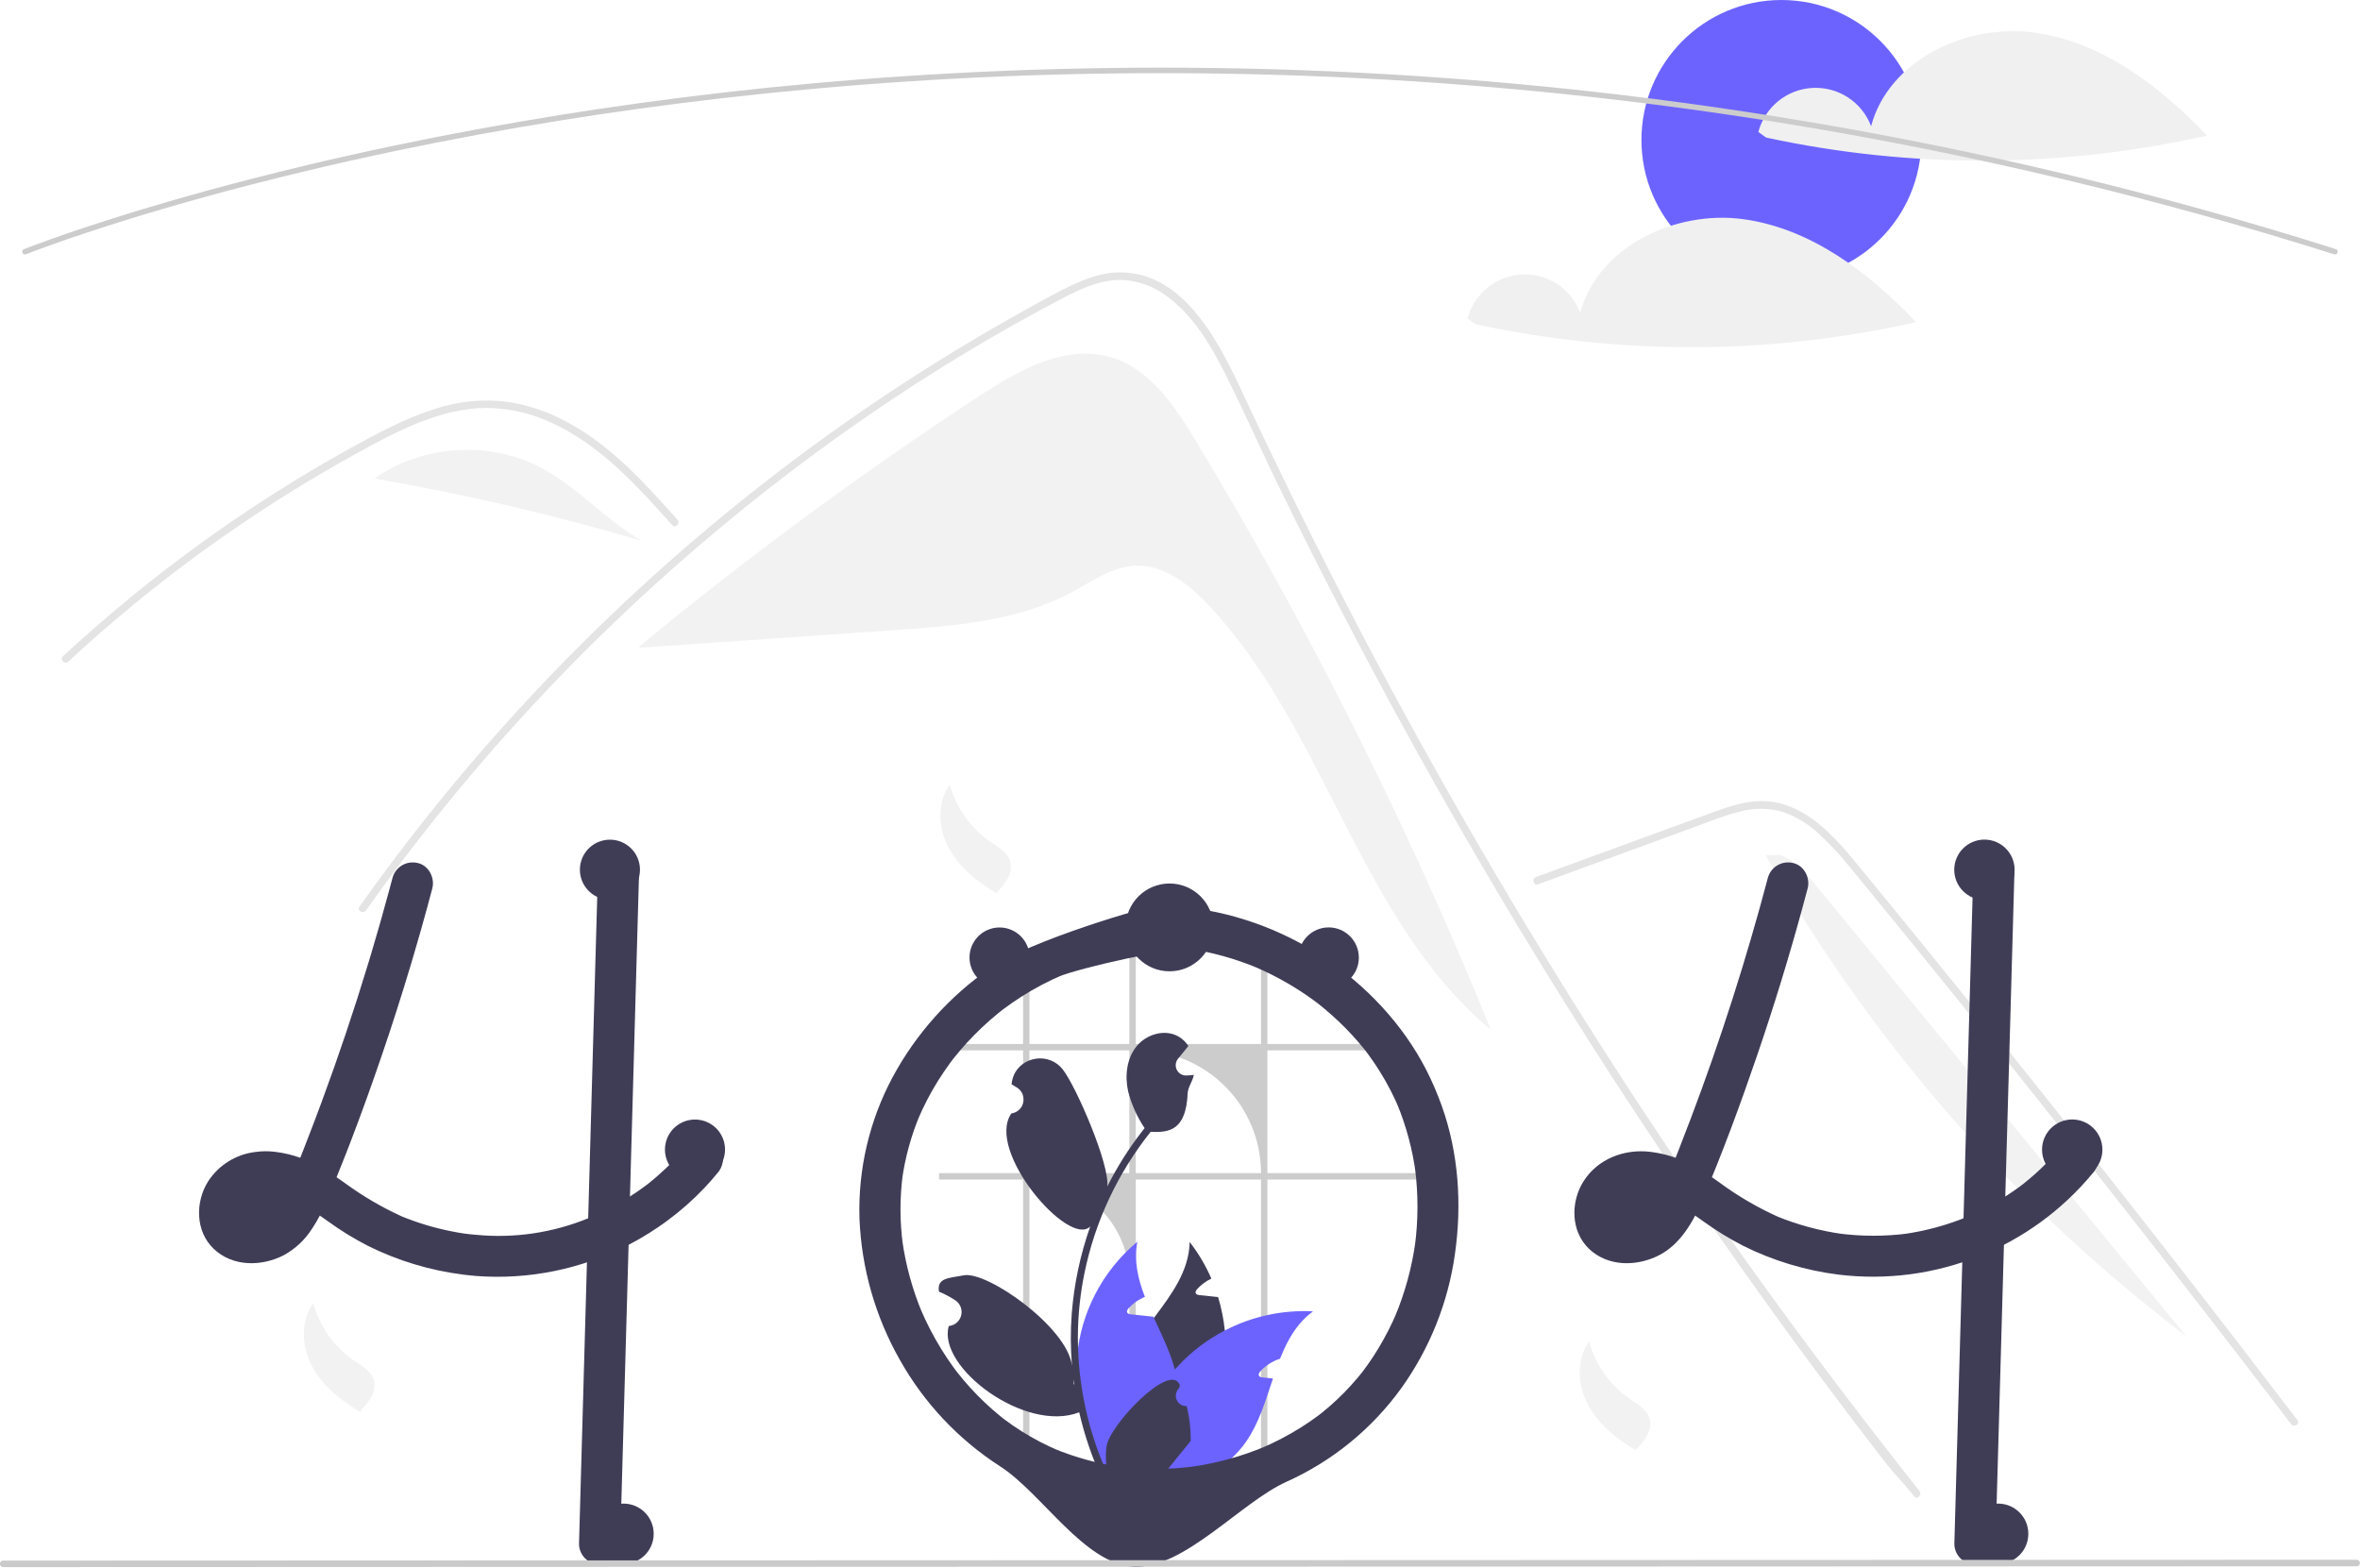
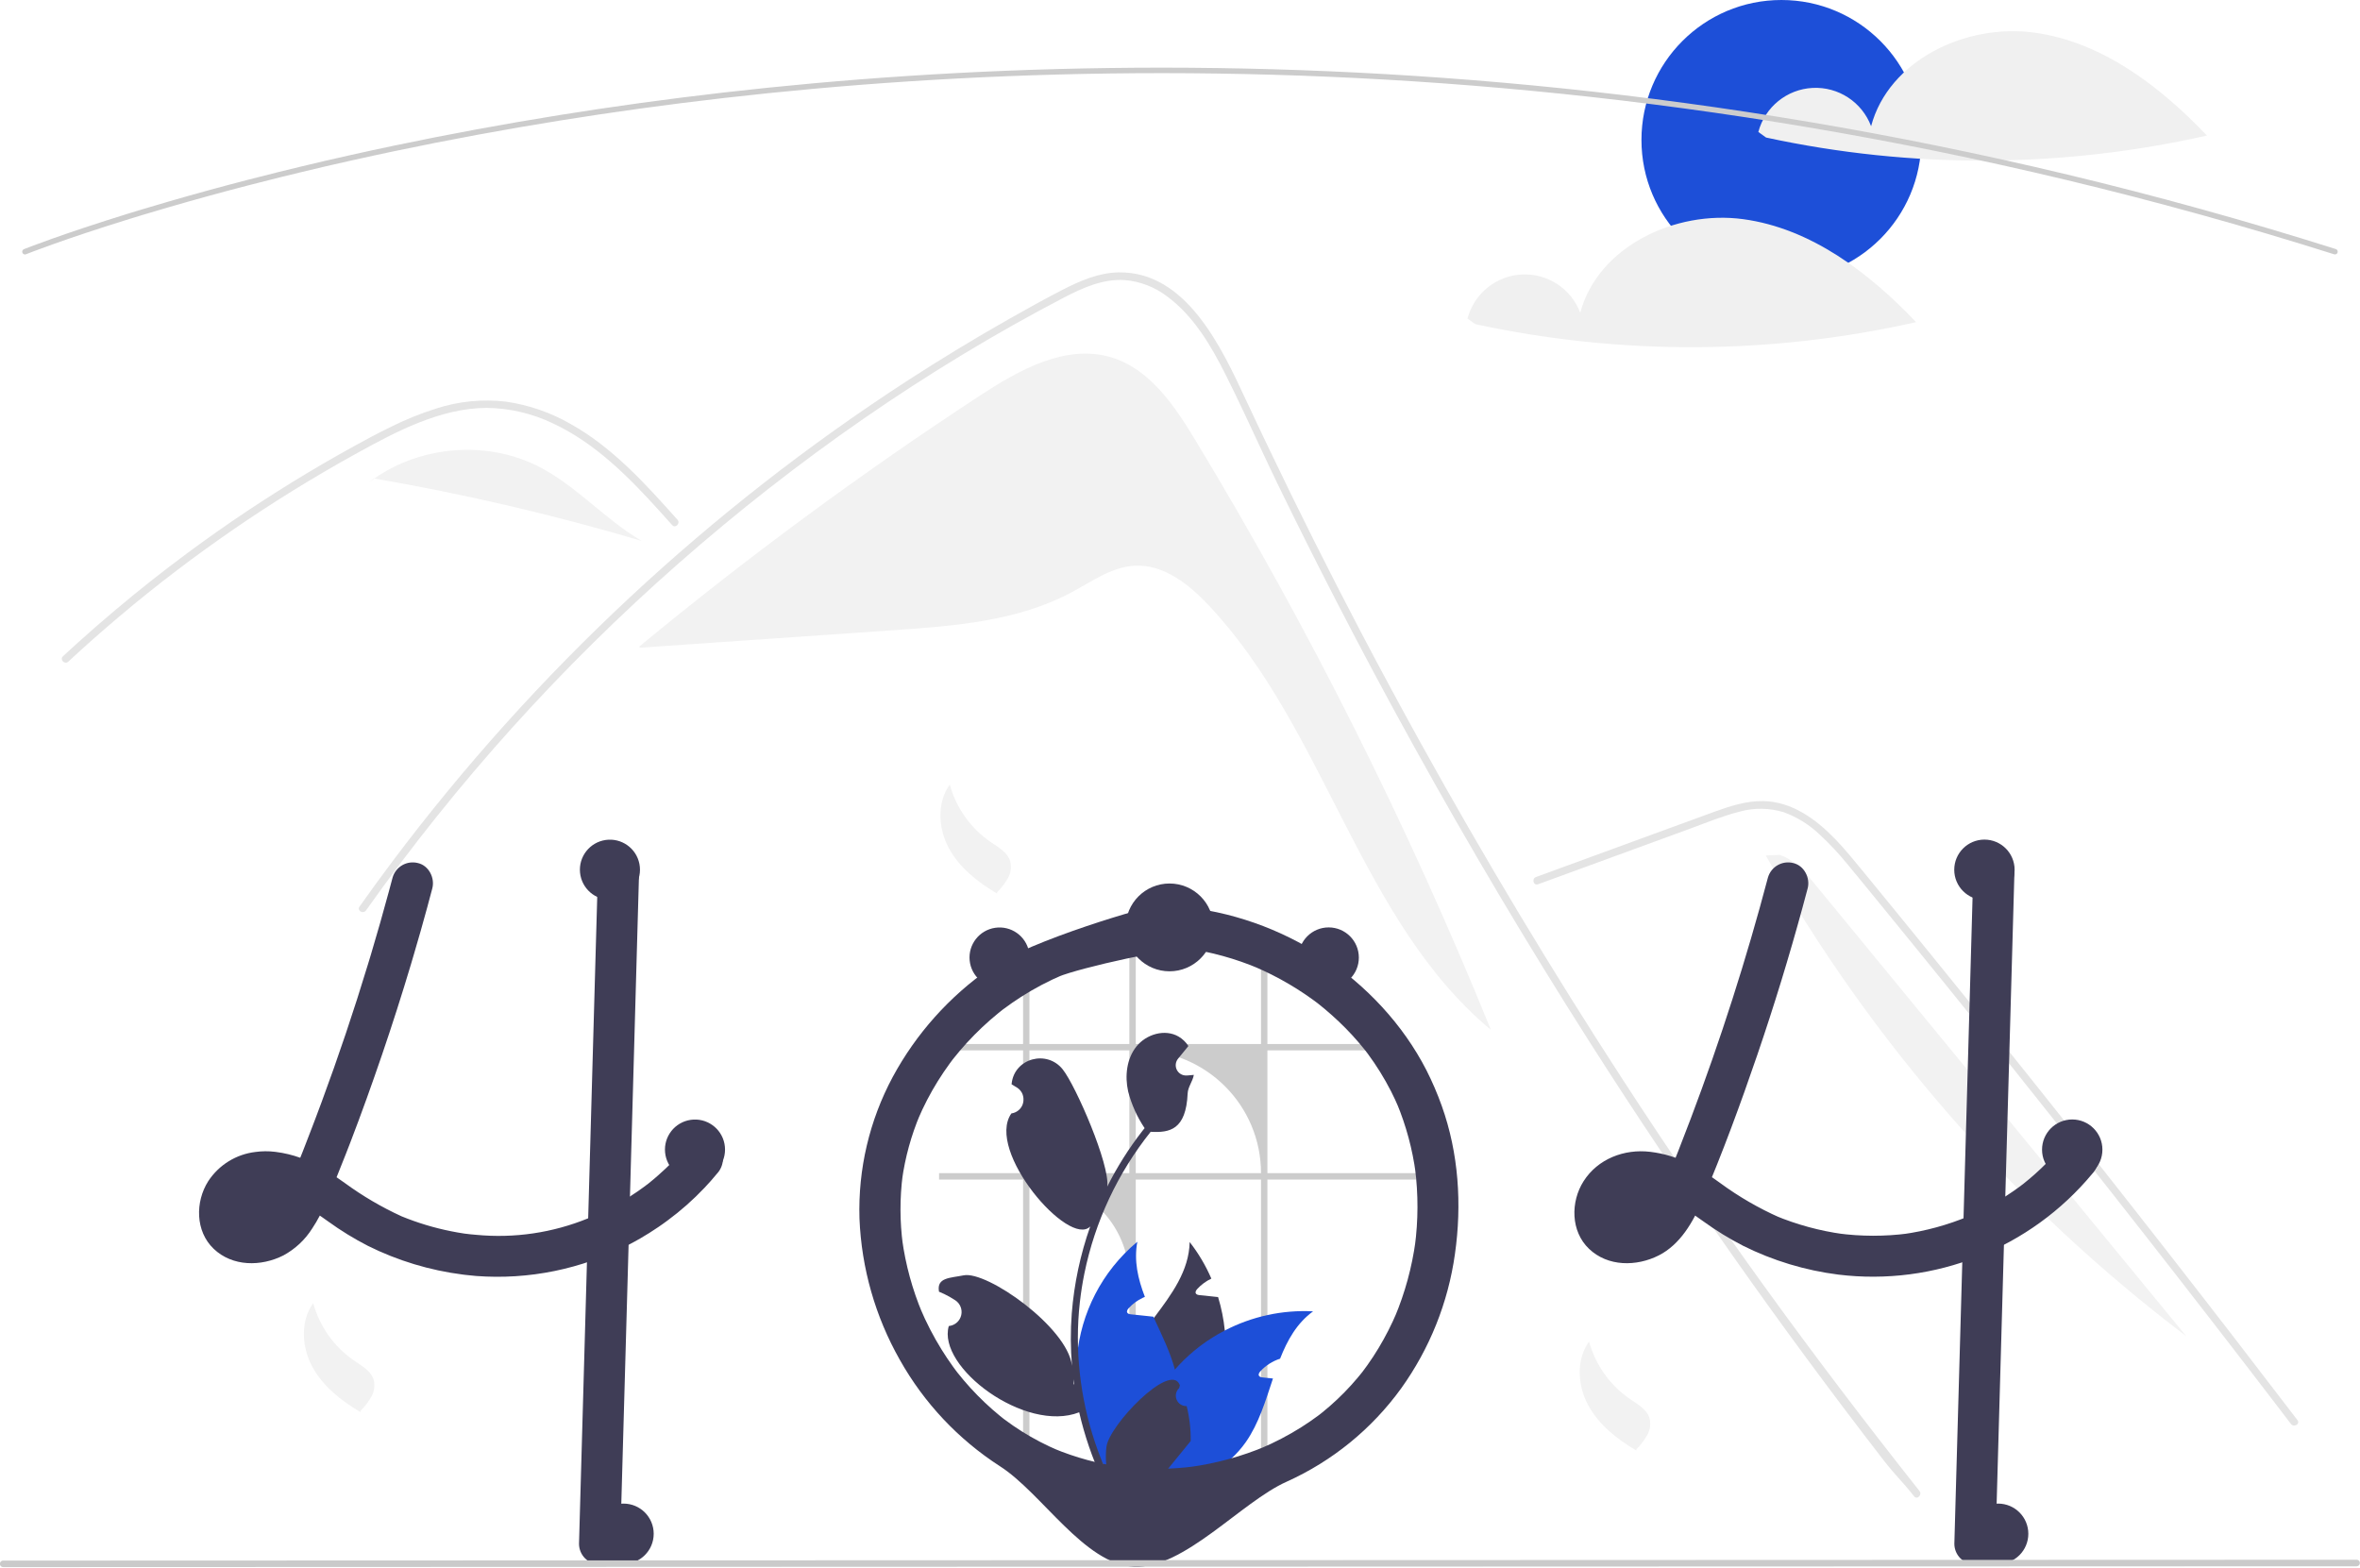
<svg xmlns="http://www.w3.org/2000/svg" width="860.131" height="571.148" viewBox="0 0 860.131 571.148" role="img" artist="Katerina Limpitsouni" source="https://undraw.co/">
  <path d="M605.67,324.953c-7.669-12.684-16.757-26.228-30.99-30.37-16.482-4.796-33.413,4.732-47.775,14.135a1392.157,1392.157,0,0,0-123.893,91.283l.043.492q46.226-3.188,92.451-6.376c22.265-1.535,45.296-3.283,64.972-13.816,7.467-3.997,14.745-9.336,23.206-9.708,10.512-.462,19.677,6.879,26.88,14.549,42.607,45.371,54.937,114.754,102.738,154.616A1516.995,1516.995,0,0,0,605.67,324.953Z" transform="translate(-169.9343 -164.426)" fill="#f2f2f2" />
  <path d="M867.571,709.781c-4.712-5.95-6.637-7.343-11.285-13.348q-56.764-73.416-106.708-151.792-33.924-53.23-64.483-108.504-14.549-26.278-28.3-52.969-10.67-20.695-20.865-41.638c-1.944-3.988-3.832-7.994-5.711-12.009-4.428-9.442-8.773-18.93-13.439-28.244-5.317-10.616-11.789-21.745-21.553-28.877a29.405,29.405,0,0,0-15.319-5.895c-7.948-.513-15.282,2.769-22.176,6.353-50.439,26.301-97.659,59.276-140.37,96.798A730.778,730.778,0,0,0,303.322,496.247c-1.008,1.439-3.392.064-2.374-1.384q6.009-8.498,12.257-16.813A734.817,734.817,0,0,1,500.805,303.064q18.248-11.826,37.183-22.542c6.362-3.603,12.752-7.16,19.251-10.497,6.371-3.273,13.137-6.215,20.416-6.325,24.77-.385,37.595,27.667,46.405,46.542q4.153,8.911,8.406,17.766,16.075,33.621,33.387,66.628,10.685,20.379,21.837,40.52,34.707,62.718,73.779,122.897c34.506,53.143,68.737,100.089,108.046,149.785C870.596,709.213,868.662,711.175,867.571,709.781Z" transform="translate(-169.9343 -164.426)" fill="#e4e4e4" />
  <path d="M414.916,355.804c-1.439-1.604-2.869-3.209-4.318-4.813-11.422-12.633-23.679-25.118-39.364-32.361a57.11,57.11,0,0,0-23.927-5.546c-8.562.028-16.932,2.273-24.843,5.418-3.74,1.494-7.398,3.19-11.001,4.996-4.116,2.072-8.159,4.281-12.183,6.509q-11.331,6.27-22.368,13.091-21.961,13.572-42.546,29.216-10.671,8.113-20.902,16.758-9.516,8.031-18.646,16.492c-1.302,1.201-3.245-.743-1.944-1.943,1.604-1.494,3.227-2.979,4.85-4.446q6.875-6.215,13.971-12.193,12.939-10.918,26.549-20.993,21.163-15.676,43.783-29.225,11.304-6.765,22.918-12.963c2.338-1.247,4.703-2.466,7.096-3.621a113.116,113.116,0,0,1,16.868-6.866,60.006,60.006,0,0,1,25.476-2.503,66.327,66.327,0,0,1,23.505,8.131c15.401,8.608,27.346,21.919,38.97,34.909C418.033,355.171,416.099,357.124,414.916,355.804Z" transform="translate(-169.9343 -164.426)" fill="#e4e4e4" />
  <path d="M730.477,486.711l36.905-13.498,18.323-6.702c5.968-2.183,11.921-4.667,18.09-6.23a28.539,28.539,0,0,1,16.374.209,37.738,37.738,0,0,1,12.771,7.917,103.64,103.64,0,0,1,10.475,11.186c3.989,4.794,7.92,9.639,11.868,14.467q24.441,29.891,48.563,60.041,24.121,30.15,47.92,60.556,23.857,30.48,47.385,61.216,2.882,3.765,5.76,7.534c1.06,1.388,3.449.02,2.375-1.388Q983.582,650.974,959.549,620.184q-24.092-30.864-48.516-61.466-24.424-30.601-49.179-60.937-6.167-7.558-12.354-15.099c-3.48-4.241-6.92-8.527-10.736-12.474-7.005-7.245-15.758-13.648-26.234-13.822-6.16-.102-12.121,1.852-17.844,3.923-6.17,2.232-12.325,4.506-18.486,6.759l-37.163,13.592-9.291,3.398c-1.649.603-.937,3.262.731,2.652Z" transform="translate(-169.9343 -164.426)" fill="#e4e4e4" />
  <path d="M366.377,334.526c-18.754-9.639-42.771-7.751-60.005,4.291a855.847,855.847,0,0,1,97.371,22.726C390.46,353.759,380.07,341.563,366.377,334.526Z" transform="translate(-169.9343 -164.426)" fill="#f2f2f2" />
  <path d="M306.188,338.784l-3.61,2.935c1.221-1.027,2.491-1.99,3.795-2.901C306.311,338.807,306.249,338.795,306.188,338.784Z" transform="translate(-169.9343 -164.426)" fill="#f2f2f2" />
  <path d="M831.549,486.846c-3.633-4.422-7.56-9.052-12.994-10.848l-5.073.2A575.436,575.436,0,0,0,966.749,651.418Q899.149,569.132,831.549,486.846Z" transform="translate(-169.9343 -164.426)" fill="#f2f2f2" />
  <path d="M516.084,450.367A37.481,37.481,0,0,0,531.015,471.325c2.82,1.92,6.157,3.762,7.122,7.035a8.379,8.379,0,0,1-.874,6.15,24.884,24.884,0,0,1-3.861,5.041l-.137.512c-6.998-4.147-13.656-9.393-17.522-16.551s-4.406-16.539.341-23.145" transform="translate(-169.9343 -164.426)" fill="#f2f2f2" />
  <path d="M749.084,653.367A37.481,37.481,0,0,0,764.015,674.325c2.82,1.92,6.157,3.762,7.122,7.035a8.379,8.379,0,0,1-.874,6.15,24.884,24.884,0,0,1-3.861,5.041l-.137.512c-6.998-4.147-13.656-9.393-17.522-16.551s-4.406-16.539.341-23.145" transform="translate(-169.9343 -164.426)" fill="#f2f2f2" />
  <path d="M284.084,639.367A37.481,37.481,0,0,0,299.015,660.325c2.82,1.92,6.157,3.762,7.122,7.035a8.379,8.379,0,0,1-.874,6.15,24.884,24.884,0,0,1-3.861,5.041l-.137.512c-6.998-4.147-13.656-9.393-17.522-16.551s-4.406-16.539.341-23.145" transform="translate(-169.9343 -164.426)" fill="#f2f2f2" />
-   <circle cx="649.249" cy="51" r="51" fill="#6c63ff" />
+   <circle cx="649.249" cy="51" r="51" fill="#1d4fd8" />
  <path d="M911.219,176.296c-24.717-3.341-52.935,10.019-59.341,34.124a21.597,21.597,0,0,0-41.094,2.109l2.83,2.027a372.275,372.275,0,0,0,160.659-.726C957.079,195.76,935.935,179.637,911.219,176.296Z" transform="translate(-169.9343 -164.426)" fill="#f0f0f0" />
  <path d="M805.219,244.296c-24.717-3.341-52.935,10.019-59.341,34.124a21.597,21.597,0,0,0-41.094,2.109l2.83,2.027a372.275,372.275,0,0,0,160.659-.726C851.079,263.76,829.935,247.637,805.219,244.296Z" transform="translate(-169.9343 -164.426)" fill="#f0f0f0" />
  <path d="M1020.946,257.154a.982.982,0,0,1-.302-.047C756.237,173.489,523.199,184.424,374.264,208.321c-20.269,3.251-40.591,7.006-60.404,11.161-5.058,1.06-10.306,2.195-15.597,3.378-6.319,1.407-12.554,2.856-18.532,4.306q-3.873.917-7.595,1.849c-3.758.928-7.572,1.895-11.66,2.957-4.568,1.178-9.209,2.413-13.797,3.672a.442.442,0,0,1-.051.015l0.0.001c-5.183,1.415-10.338,2.871-15.323,4.325-2.698.779-5.304,1.548-7.799,2.307-.279.077-.526.151-.776.228l-.536.163c-.311.095-.617.188-.924.275l-.02.006 0.0.001-.812.252c-.968.293-1.912.579-2.841.864-24.545,7.566-38.038,12.949-38.171,13.002a1,1,0,1,1-.744-1.856c.134-.053,13.693-5.463,38.328-13.058.932-.286,1.879-.572,2.85-.866l.754-.234c.026-.01.052-.018.078-.025.305-.087.61-.18.919-.273l.537-.163c.268-.081.531-.161.801-.235,2.479-.754,5.093-1.524,7.798-2.307,4.987-1.455,10.147-2.911,15.334-4.328.016-.006.033-.01.049-.015v-.001c4.604-1.263,9.263-2.503,13.845-3.685,4.094-1.063,7.915-2.032,11.68-2.962q3.738-.93,7.609-1.853c5.985-1.451,12.233-2.902,18.563-4.312,5.299-1.184,10.556-2.322,15.622-3.383,19.843-4.162,40.198-7.923,60.497-11.179C523.096,182.415,756.467,171.463,1021.246,255.201a1.0 1,0,0,1-.301,1.953Z" transform="translate(-169.9343 -164.426)" fill="#ccc" />
  <path d="M432.923,584.266a6.729,6.729,0,0,0-1.7-2.67,6.43,6.43,0,0,0-.92-.71c-2.61-1.74-6.51-2.13-8.99,0a5.81,5.81,0,0,0-.69.71q-1.11,1.365-2.28,2.67c-1.28,1.46-2.59,2.87-3.96,4.24-.39.38-.78.77-1.18,1.15-.23.23-.46.45-.69.67-.88.84-1.78,1.65-2.69,2.45-.48.43-.96.85-1.45,1.26-.73.61-1.46,1.22-2.2,1.81-.07.05-.14.1-.21.16-.02.01-.03.03-.05.04-.01,0-.02,0-.03.02a.179.179,0,0,0-.07.05c-.22.15-.37.25-.48.34.04-.02.08-.05.12-.07-.18.14-.37.28-.55.42-1.75,1.29-3.54,2.53-5.37,3.69a99.21,99.21,0,0,1-14.22,7.55c-.33.13-.67.27-1.01.4a85.97,85.97,0,0,1-40.85,6.02q-2.13-.165-4.26-.45c-1.64-.24-3.27-.53-4.89-.86a97.932,97.932,0,0,1-18.02-5.44,118.652,118.652,0,0,1-20.66-12.12c-1-.71-2.01-1.42-3.02-2.11,1.15-2.82,2.28-5.64,3.38-8.48.55-1.37,1.08-2.74,1.6-4.12,4.09-10.63,7.93-21.36,11.61-32.13q5.58-16.365,10.53-32.92.51-1.68.99-3.36,2.595-8.745,4.98-17.53c.15-.57.31-1.13.45-1.7q.69-2.52,1.35-5.04c1-3.79-1.26-8.32-5.24-9.23a7.634,7.634,0,0,0-9.22,5.24c-.43,1.62-.86,3.23-1.3,4.85q-3.165,11.745-6.66,23.41-.51,1.68-1.02,3.36-7.71,25.41-16.93,50.31-1.11,3.015-2.25,6.01c-.37.98-.74,1.96-1.12,2.94-.73,1.93-1.48,3.86-2.23,5.79-.43,1.13-.87,2.26-1.31,3.38-.29.71-.57,1.42-.85,2.12a41.809,41.809,0,0,0-8.81-2.12l-.48-.06a27.397,27.397,0,0,0-7.01.06,23.914,23.914,0,0,0-17.24,10.66c-4.77,7.51-4.71,18.25,1.98,24.63,6.89,6.57,17.32,6.52,25.43,2.41a28.351,28.351,0,0,0,10.52-9.86,50.569,50.569,0,0,0,2.74-4.65c.21.14.42.28.63.43.8.56,1.6,1.13,2.39,1.69a111.738,111.738,0,0,0,14.51,8.91,108.359,108.359,0,0,0,34.62,10.47c.27.03.53.07.8.1,1.33.17,2.67.3,4.01.41a103.782,103.782,0,0,0,55.58-11.36q2.175-1.125,4.31-2.36,3.315-1.92,6.48-4.08c1.15-.78,2.27-1.57,3.38-2.4a101.042,101.042,0,0,0,13.51-11.95q2.355-2.475,4.51-5.11a8.061,8.061,0,0,0,2.2-5.3A7.564,7.564,0,0,0,432.923,584.266Zm-165.59,23.82c.21-.15.42-.31.62-.47C267.893,607.766,267.603,607.936,267.333,608.086Zm3.21-3.23c-.23.26-.44.52-.67.78a23.366,23.366,0,0,1-2.25,2.2c-.11.1-.23.2-.35.29a.01.01,0,0,0-.01.01,3.804,3.804,0,0,0-.42.22q-.645.39-1.32.72a17.005,17.005,0,0,1-2.71.75,16.799,16.799,0,0,1-2.13.02h-.02a14.823,14.823,0,0,1-1.45-.4c-.24-.12-.47-.26-.7-.4-.09-.08-.17-.16-.22-.21a2.44,2.44,0,0,1-.27-.29.01.01,0,0,0-.01-.01c-.11-.2-.23-.4-.34-.6a.031.031,0,0,1-.01-.02c-.08-.25-.15-.51-.21-.77a12.511,12.511,0,0,1,.01-1.37,13.467,13.467,0,0,1,.54-1.88,11.068,11.068,0,0,1,.69-1.26c.02-.04.12-.2.23-.38.01-.01.01-.01.01-.02.15-.17.3-.35.46-.51.27-.3.56-.56.85-.83a18.022,18.022,0,0,1,1.75-1.01,19.481,19.481,0,0,1,2.93-.79,24.989,24.989,0,0,1,4.41.04,30.301,30.301,0,0,1,4.1,1.01,36.945,36.945,0,0,1-2.77,4.54C270.623,604.746,270.583,604.806,270.543,604.856Zm-11.12-3.29a2.18,2.18,0,0,1-.31.39A1.409,1.409,0,0,1,259.423,601.566Z" transform="translate(-169.9343 -164.426)" fill="#3f3d56" />
  <path d="M402.863,482.136q-.135,4.71-.27,9.42-.285,10.455-.59,20.92-.315,11.775-.66,23.54-.165,6.075-.34,12.15-.465,16.365-.92,32.72c-.03,1.13-.07,2.25-.1,3.38q-.225,8.115-.45,16.23-.255,8.805-.5,17.61-.18,6.6-.37,13.21-1.35,47.895-2.7,95.79a7.648,7.648,0,0,1-7.5,7.5,7.561,7.561,0,0,1-7.5-7.5q.75-26.94,1.52-53.88.675-24.36,1.37-48.72.225-8.025.45-16.06.345-12.09.68-24.18c.03-1.13.07-2.25.1-3.38.02-.99.05-1.97.08-2.96q.66-23.475,1.32-46.96.27-9.24.52-18.49.3-10.545.6-21.08c.09-3.09.17-6.17.26-9.26a7.648,7.648,0,0,1,7.5-7.5A7.561,7.561,0,0,1,402.863,482.136Z" transform="translate(-169.9343 -164.426)" fill="#3f3d56" />
  <path d="M814.291,484.217a893.238,893.238,0,0,1-28.161,87.941c-3.007,7.946-6.083,15.877-9.371,23.712l.756-1.792a54.583,54.583,0,0,1-5.59,10.612q-.229.321-.467.636,1.166-1.49.443-.589c-.254.301-.505.602-.768.895a23.664,23.664,0,0,1-2.249,2.203q-.301.258-.612.504l.938-.729c-.109.257-.873.597-1.111.743a18.254,18.254,0,0,1-2.405,1.219l1.792-.756a19.086,19.086,0,0,1-4.231,1.161l1.994-.268a17.021,17.021,0,0,1-4.298.046l1.994.268a14.002,14.002,0,0,1-3.405-.917l1.792.756a12.012,12.012,0,0,1-1.679-.896c-.271-.177-1.105-.809-.015.025,1.133.866.146.074-.088-.156-.194-.192-.37-.4-.56-.595-.882-.905.996,1.557.397.499a18.182,18.182,0,0,1-.878-1.637l.756,1.792a11.925,11.925,0,0,1-.728-2.651l.268,1.994a13.651,13.651,0,0,1-.003-3.405l-.268,1.994a15.964,15.964,0,0,1,.995-3.68l-.756,1.792a16.729,16.729,0,0,1,1.178-2.298,6.729,6.729,0,0,1,.729-1.071c.049.016-1.269,1.513-.569.757.183-.198.354-.406.539-.602.296-.314.614-.601.926-.898,1.045-.994-1.462.966-.257.179a19.049,19.049,0,0,1,2.749-1.499l-1.792.756a20.311,20.311,0,0,1,4.995-1.34l-1.994.268a25.628,25.628,0,0,1,6.461.076l-1.994-.268a33.211,33.211,0,0,1,7.892,2.22l-1.792-.756c5.39,2.314,10.163,5.749,14.928,9.118a111.95,111.95,0,0,0,14.506,8.906,108.388,108.388,0,0,0,34.622,10.474,103.933,103.933,0,0,0,92.586-36.752,8.078,8.078,0,0,0,2.197-5.303,7.632,7.632,0,0,0-2.197-5.303c-2.752-2.526-7.949-3.239-10.607,0a95.636,95.636,0,0,1-8.107,8.727q-2.017,1.914-4.142,3.71-1.214,1.026-2.461,2.011c-.393.311-1.619,1.138.263-.197-.431.306-.845.64-1.271.955a99.269,99.269,0,0,1-20.332,11.565l1.792-.756a96.836,96.836,0,0,1-24.171,6.622l1.994-.268a97.643,97.643,0,0,1-25.754-.038l1.994.268a99.8,99.8,0,0,1-24.857-6.77l1.792.756a116.025,116.025,0,0,1-21.736-12.591,86.877,86.877,0,0,0-11.113-6.994,42.824,42.824,0,0,0-14.438-4.389c-9.439-1.111-19.057,2.566-24.246,10.72-4.776,7.505-4.714,18.244,1.974,24.625,6.888,6.572,17.318,6.517,25.436,2.406,7.817-3.959,12.513-12.185,15.815-19.942,7.431-17.455,14.01-35.314,20.14-53.263q9.097-26.637,16.499-53.813.917-3.366,1.807-6.739c1.001-3.789-1.261-8.32-5.238-9.226a7.633,7.633,0,0,0-9.226,5.238Z" transform="translate(-169.9343 -164.426)" fill="#3f3d56" />
  <path d="M889.124,482.136l-2.7,95.793-2.685,95.294-1.518,53.884a7.565,7.565,0,0,0,7.5,7.5,7.649,7.649,0,0,0,7.5-7.5l2.7-95.793,2.685-95.294,1.518-53.884a7.565,7.565,0,0,0-7.5-7.5,7.649,7.649,0,0,0-7.5,7.5Z" transform="translate(-169.9343 -164.426)" fill="#3f3d56" />
  <path d="M629.526,700.361h2.329V594.319h54.329v-2.323H631.855V547.252H673.81q-.923-1.173-1.899-2.317H631.855V515.382c-.77-.328-1.547-.645-2.329-.944V544.935h-45.652V507.07c-.782.036-1.553.09-2.329.155v37.71h-36.42V516.684c-.782.346-1.553.711-2.317,1.093V544.935h-30.616v2.317h30.616v44.744h-30.616v2.323h30.616V700.361h2.317V594.319a36.413,36.413,0,0,1,36.42,36.42v69.622h2.329V594.319h45.652Zm-84.401-108.365V547.252h36.42v44.744Zm38.749,0V547.252h.914a44.741,44.741,0,0,1,44.738,44.744Z" transform="translate(-169.9343 -164.426)" opacity="0.2" />
  <path d="M615.303,668.566a63.059,63.059,0,0,1-20.05,33.7c-.74.64-1.48,1.26-2.25,1.87q-2.805.255-5.57.52c-1.53.14-3.04.29-4.54.43l-.27.03-.19-1.64-.76-6.64a37.623,37.623,0,0,1-3.3-32.44c2.64-7.12,7.42-13.41,12.12-19.65,6.49-8.62,12.8-17.14,13.03-27.65a60.544,60.544,0,0,1,7.9,13.33,16.432,16.432,0,0,0-5.12,3.77c-.41.45-.82,1.08-.54,1.62.24.46.84.57,1.36.63,1.25.13,2.51.26,3.76.39,1,.11,2,.21,3,.32a63.99,63.99,0,0,1,2.45,12.18A61.189,61.189,0,0,1,615.303,668.566Z" transform="translate(-169.9343 -164.426)" fill="#3f3d56" />
-   <path d="M648.503,642.356c-5.9,4.29-9.35,10.46-12.03,17.26a16.628,16.628,0,0,0-7.17,4.58c-.41.45-.82,1.08-.54,1.62.24.46.84.57,1.36.63,1.25.13,2.51.26,3.76.39-2.68,8.04-5.14,16.36-9.88,23.15a36.989,36.989,0,0,1-12.03,10.91,38.492,38.492,0,0,1-4.02,1.99q-7.62.585-14.95,1.25-2.805.255-5.57.52c-1.53.14-3.04.29-4.54.43q-.015-.825,0-1.65a63.304,63.304,0,0,1,15.25-39.86c.45-.52.91-1.03,1.38-1.54a61.792,61.792,0,0,1,16.81-12.7A62.654,62.654,0,0,1,648.503,642.356Z" transform="translate(-169.9343 -164.426)" fill="#6c63ff" />
-   <path d="M589.163,699.526l-1.15,3.4-.58,1.73c-1.53.14-3.04.29-4.54.43l-.27.03c-1.66.17-3.31.34-4.96.51-.43-.5-.86-1.01-1.28-1.53a62.03,62.03,0,0,1,8.07-87.11c-1.32,6.91.22,13.53,2.75,20.1-.27.11-.53.22-.78.34a16.432,16.432,0,0,0-5.12,3.77c-.41.45-.82,1.08-.54,1.62.24.46.84.57,1.36.63,1.25.13,2.51.26,3.76.39,1,.11,2,.21,3,.32q.705.075,1.41.15c.07.15.13.29.2.44,2.85,6.18,5.92,12.39,7.65,18.83a43.666,43.666,0,0,1,1.02,4.91A37.604,37.604,0,0,1,589.163,699.526Z" transform="translate(-169.9343 -164.426)" fill="#6c63ff" />
+   <path d="M648.503,642.356c-5.9,4.29-9.35,10.46-12.03,17.26a16.628,16.628,0,0,0-7.17,4.58c-.41.45-.82,1.08-.54,1.62.24.46.84.57,1.36.63,1.25.13,2.51.26,3.76.39-2.68,8.04-5.14,16.36-9.88,23.15a36.989,36.989,0,0,1-12.03,10.91,38.492,38.492,0,0,1-4.02,1.99q-7.62.585-14.95,1.25-2.805.255-5.57.52c-1.53.14-3.04.29-4.54.43q-.015-.825,0-1.65a63.304,63.304,0,0,1,15.25-39.86c.45-.52.91-1.03,1.38-1.54a61.792,61.792,0,0,1,16.81-12.7A62.654,62.654,0,0,1,648.503,642.356Z" transform="translate(-169.9343 -164.426)" fill="#1d4fd8" />
+   <path d="M589.163,699.526l-1.15,3.4-.58,1.73c-1.53.14-3.04.29-4.54.43l-.27.03c-1.66.17-3.31.34-4.96.51-.43-.5-.86-1.01-1.28-1.53a62.03,62.03,0,0,1,8.07-87.11c-1.32,6.91.22,13.53,2.75,20.1-.27.11-.53.22-.78.34a16.432,16.432,0,0,0-5.12,3.77c-.41.45-.82,1.08-.54,1.62.24.46.84.57,1.36.63,1.25.13,2.51.26,3.76.39,1,.11,2,.21,3,.32q.705.075,1.41.15c.07.15.13.29.2.44,2.85,6.18,5.92,12.39,7.65,18.83a43.666,43.666,0,0,1,1.02,4.91A37.604,37.604,0,0,1,589.163,699.526Z" transform="translate(-169.9343 -164.426)" fill="#1d4fd8" />
  <path d="M689.821,554.487c-8.609-16.792-21.946-30.921-37.632-41.304a114.237,114.237,0,0,0-52.563-18.38q-3.69-.335-7.399-.393c-2.921-.044-46.866,12.632-61.587,22.982a114.295,114.295,0,0,0-35.333,39.527,102.5,102.5,0,0,0-12.126,51.633,113.564,113.564,0,0,0,14.703,51.476,110.475,110.475,0,0,0,36.444,38.746C549.667,708.561,565.074,734.51,583.183,735.426c18.246.923,39.054-23.555,55.695-30.987a104.425,104.425,0,0,0,41.726-34.005,110.25,110.25,0,0,0,19.599-48.948c2.574-18.083,1.374-36.733-4.801-54.016a111.86,111.86,0,0,0-5.58-12.983c-1.78-3.505-6.996-4.796-10.261-2.691a7.68,7.68,0,0,0-2.691,10.261q1.568,3.088,2.915,6.278l-.756-1.792a101.151,101.151,0,0,1,6.876,25.538l-.268-1.994a109.229,109.229,0,0,1-.066,28.683l.268-1.994a109.734,109.734,0,0,1-7.555,27.674l.756-1.792a104.212,104.212,0,0,1-6.672,13.098q-1.923,3.186-4.081,6.222c-.632.888-1.283,1.761-1.939,2.631-.856,1.136,1.167-1.483.282-.369-.151.19-.3.38-.452.569q-.681.852-1.382,1.688a93.613,93.613,0,0,1-10.176,10.384q-1.366,1.192-2.778,2.331c-.469.378-.932.773-1.421,1.125.019-.013,1.58-1.199.656-.511-.29.216-.579.436-.87.652q-2.91,2.156-5.974,4.092a103.485,103.485,0,0,1-14.756,7.713l1.792-.756a109.215,109.215,0,0,1-27.597,7.552l1.994-.268a108.154,108.154,0,0,1-28.589.051l1.994.268a99.835,99.835,0,0,1-25.095-6.784l1.792.756a93.643,93.643,0,0,1-13.416-6.991q-3.174-2-6.184-4.247c-.286-.214-.57-.43-.855-.645-.915-.691.658.51.67.518a19.169,19.169,0,0,1-1.535-1.225q-1.454-1.184-2.861-2.422a101.989,101.989,0,0,1-10.493-10.709q-1.213-1.434-2.374-2.911c-.335-.426-.947-1.29.404.529-.178-.239-.362-.474-.542-.712q-.647-.858-1.276-1.728-2.203-3.048-4.188-6.246a109.29,109.29,0,0,1-7.805-15.108l.756,1.792a106.588,106.588,0,0,1-7.34-26.837l.268,1.994a97.866,97.866,0,0,1-.048-25.636l-.268,1.994A94.673,94.673,0,0,1,505.276,570.55l-.756,1.792a101.557,101.557,0,0,1,7.195-13.856q2.066-3.323,4.378-6.485.525-.718,1.062-1.428c.324-.428,1.215-1.493-.305.388.149-.184.293-.374.439-.56q1.269-1.608,2.6-3.165A107.402,107.402,0,0,1,530.772,536.215q1.474-1.292,2.995-2.529.691-.562,1.391-1.113c.187-.147.376-.291.562-.439-1.997,1.59-.555.433-.102.093q3.134-2.348,6.435-4.461a103.644,103.644,0,0,1,15.387-8.108l-1.792.756c7.76-3.258,42.141-10.949,48.394-10.11l-1.994-.268A106.225,106.225,0,0,1,628.768,517.419l-1.792-.756a110.313,110.313,0,0,1,12.6,6.329q3.043,1.784,5.967,3.763,1.384.937,2.738,1.915.677.489,1.346.989c.248.185.494.373.741.558,1.039.779-1.431-1.128-.342-.267a110.843,110.843,0,0,1,10.368,9.253q2.401,2.445,4.637,5.045,1.147,1.334,2.246,2.708c.364.455,1.605,2.101.084.085.372.493.747.982,1.114,1.479a97.977,97.977,0,0,1,8.392,13.538c1.793,3.498,6.987,4.802,10.261,2.691A7.677,7.677,0,0,0,689.821,554.487Z" transform="translate(-169.9343 -164.426)" fill="#3f3d56" />
  <path d="M602.431,676.882a3.78,3.78,0,0,1-2.739-6.551c.095-.379.164-.651.259-1.03q-.051-.124-.103-.247c-3.48-8.298-25.685,14.833-26.645,22.632a30.029,30.029,0,0,0,.527,10.328A120.392,120.392,0,0,1,562.778,652.01a116.202,116.202,0,0,1,.721-12.963q.597-5.293,1.657-10.511a121.787,121.787,0,0,1,24.151-51.616c6.874.384,12.898-.663,13.48-13.985.103-2.37,1.861-4.422,2.248-6.756-.656.086-1.323.14-1.979.183-.204.011-.42.021-.624.032l-.077.003a3.745,3.745,0,0,1-3.076-6.101q.425-.523.851-1.046c.43-.538.871-1.065,1.302-1.603a1.865,1.865,0,0,0,.14-.161c.495-.613.99-1.216,1.485-1.829a10.829,10.829,0,0,0-3.55-3.432c-4.959-2.905-11.801-.893-15.384,3.593-3.593,4.486-4.271,10.779-3.023,16.384a43.398,43.398,0,0,0,6.003,13.383c-.269.344-.549.678-.818,1.022a122.574,122.574,0,0,0-12.794,20.268c1.016-7.939-11.412-36.608-16.218-42.681-5.773-7.294-17.611-4.111-18.628,5.136q-.015.134-.029.268,1.071.604,2.096,1.282a5.127,5.127,0,0,1-2.067,9.33l-.105.016c-9.556,13.644,21.077,49.155,28.745,41.181a125.11,125.11,0,0,0-6.734,31.693,118.664,118.664,0,0,0,.086,19.16l-.032-.226C558.902,648.154,529.674,627.514,521.139,629.233c-4.917.99-9.76.765-9.013,5.725q.018.119.036.237a34.442,34.442,0,0,1,3.862,1.861q1.071.604,2.096,1.282a5.127,5.127,0,0,1-2.067,9.33l-.105.016c-.075.011-.14.022-.215.032-4.35,14.966,27.907,39.12,47.518,31.435h.011a125.075,125.075,0,0,0,8.402,24.528H601.679c.108-.334.204-.678.301-1.011a34.102,34.102,0,0,1-8.305-.495c2.227-2.733,4.454-5.487,6.681-8.219a1.861,1.861,0,0,0,.14-.161c1.13-1.398,2.27-2.786,3.399-4.185l.001-.002a49.952,49.952,0,0,0-1.464-12.725Zm-34.371-67.613.016-.021-.016.043Zm-6.648,59.932-.258-.581c.011-.42.011-.839,0-1.269,0-.118-.021-.237-.021-.355.097.742.183,1.485.29,2.227Z" transform="translate(-169.9343 -164.426)" fill="#3f3d56" />
  <circle cx="95.249" cy="439" r="11" fill="#3f3d56" />
  <circle cx="227.249" cy="559" r="11" fill="#3f3d56" />
  <circle cx="728.249" cy="559" r="11" fill="#3f3d56" />
  <circle cx="755.249" cy="419" r="11" fill="#3f3d56" />
  <circle cx="723.249" cy="317" r="11" fill="#3f3d56" />
  <path d="M434.183,583.426a10.949,10.949,0,1,1-.21-2.16A10.992,10.992,0,0,1,434.183,583.426Z" transform="translate(-169.9343 -164.426)" fill="#3f3d56" />
  <circle cx="484.249" cy="349" r="11" fill="#3f3d56" />
  <path d="M545.183,513.426a10.949,10.949,0,1,1-.21-2.16A10.992,10.992,0,0,1,545.183,513.426Z" transform="translate(-169.9343 -164.426)" fill="#3f3d56" />
  <path d="M403.183,481.426a10.949,10.949,0,1,1-.21-2.16A10.992,10.992,0,0,1,403.183,481.426Z" transform="translate(-169.9343 -164.426)" fill="#3f3d56" />
  <circle cx="599.249" cy="443" r="11" fill="#3f3d56" />
  <circle cx="426.249" cy="338" r="16" fill="#3f3d56" />
  <path d="M1028.875,735.267l-857.75.307a1.191,1.191,0,1,1,0-2.381l857.75-.307a1.191,1.191,0,0,1,0,2.381Z" transform="translate(-169.9343 -164.426)" fill="#cacaca" />
</svg>
